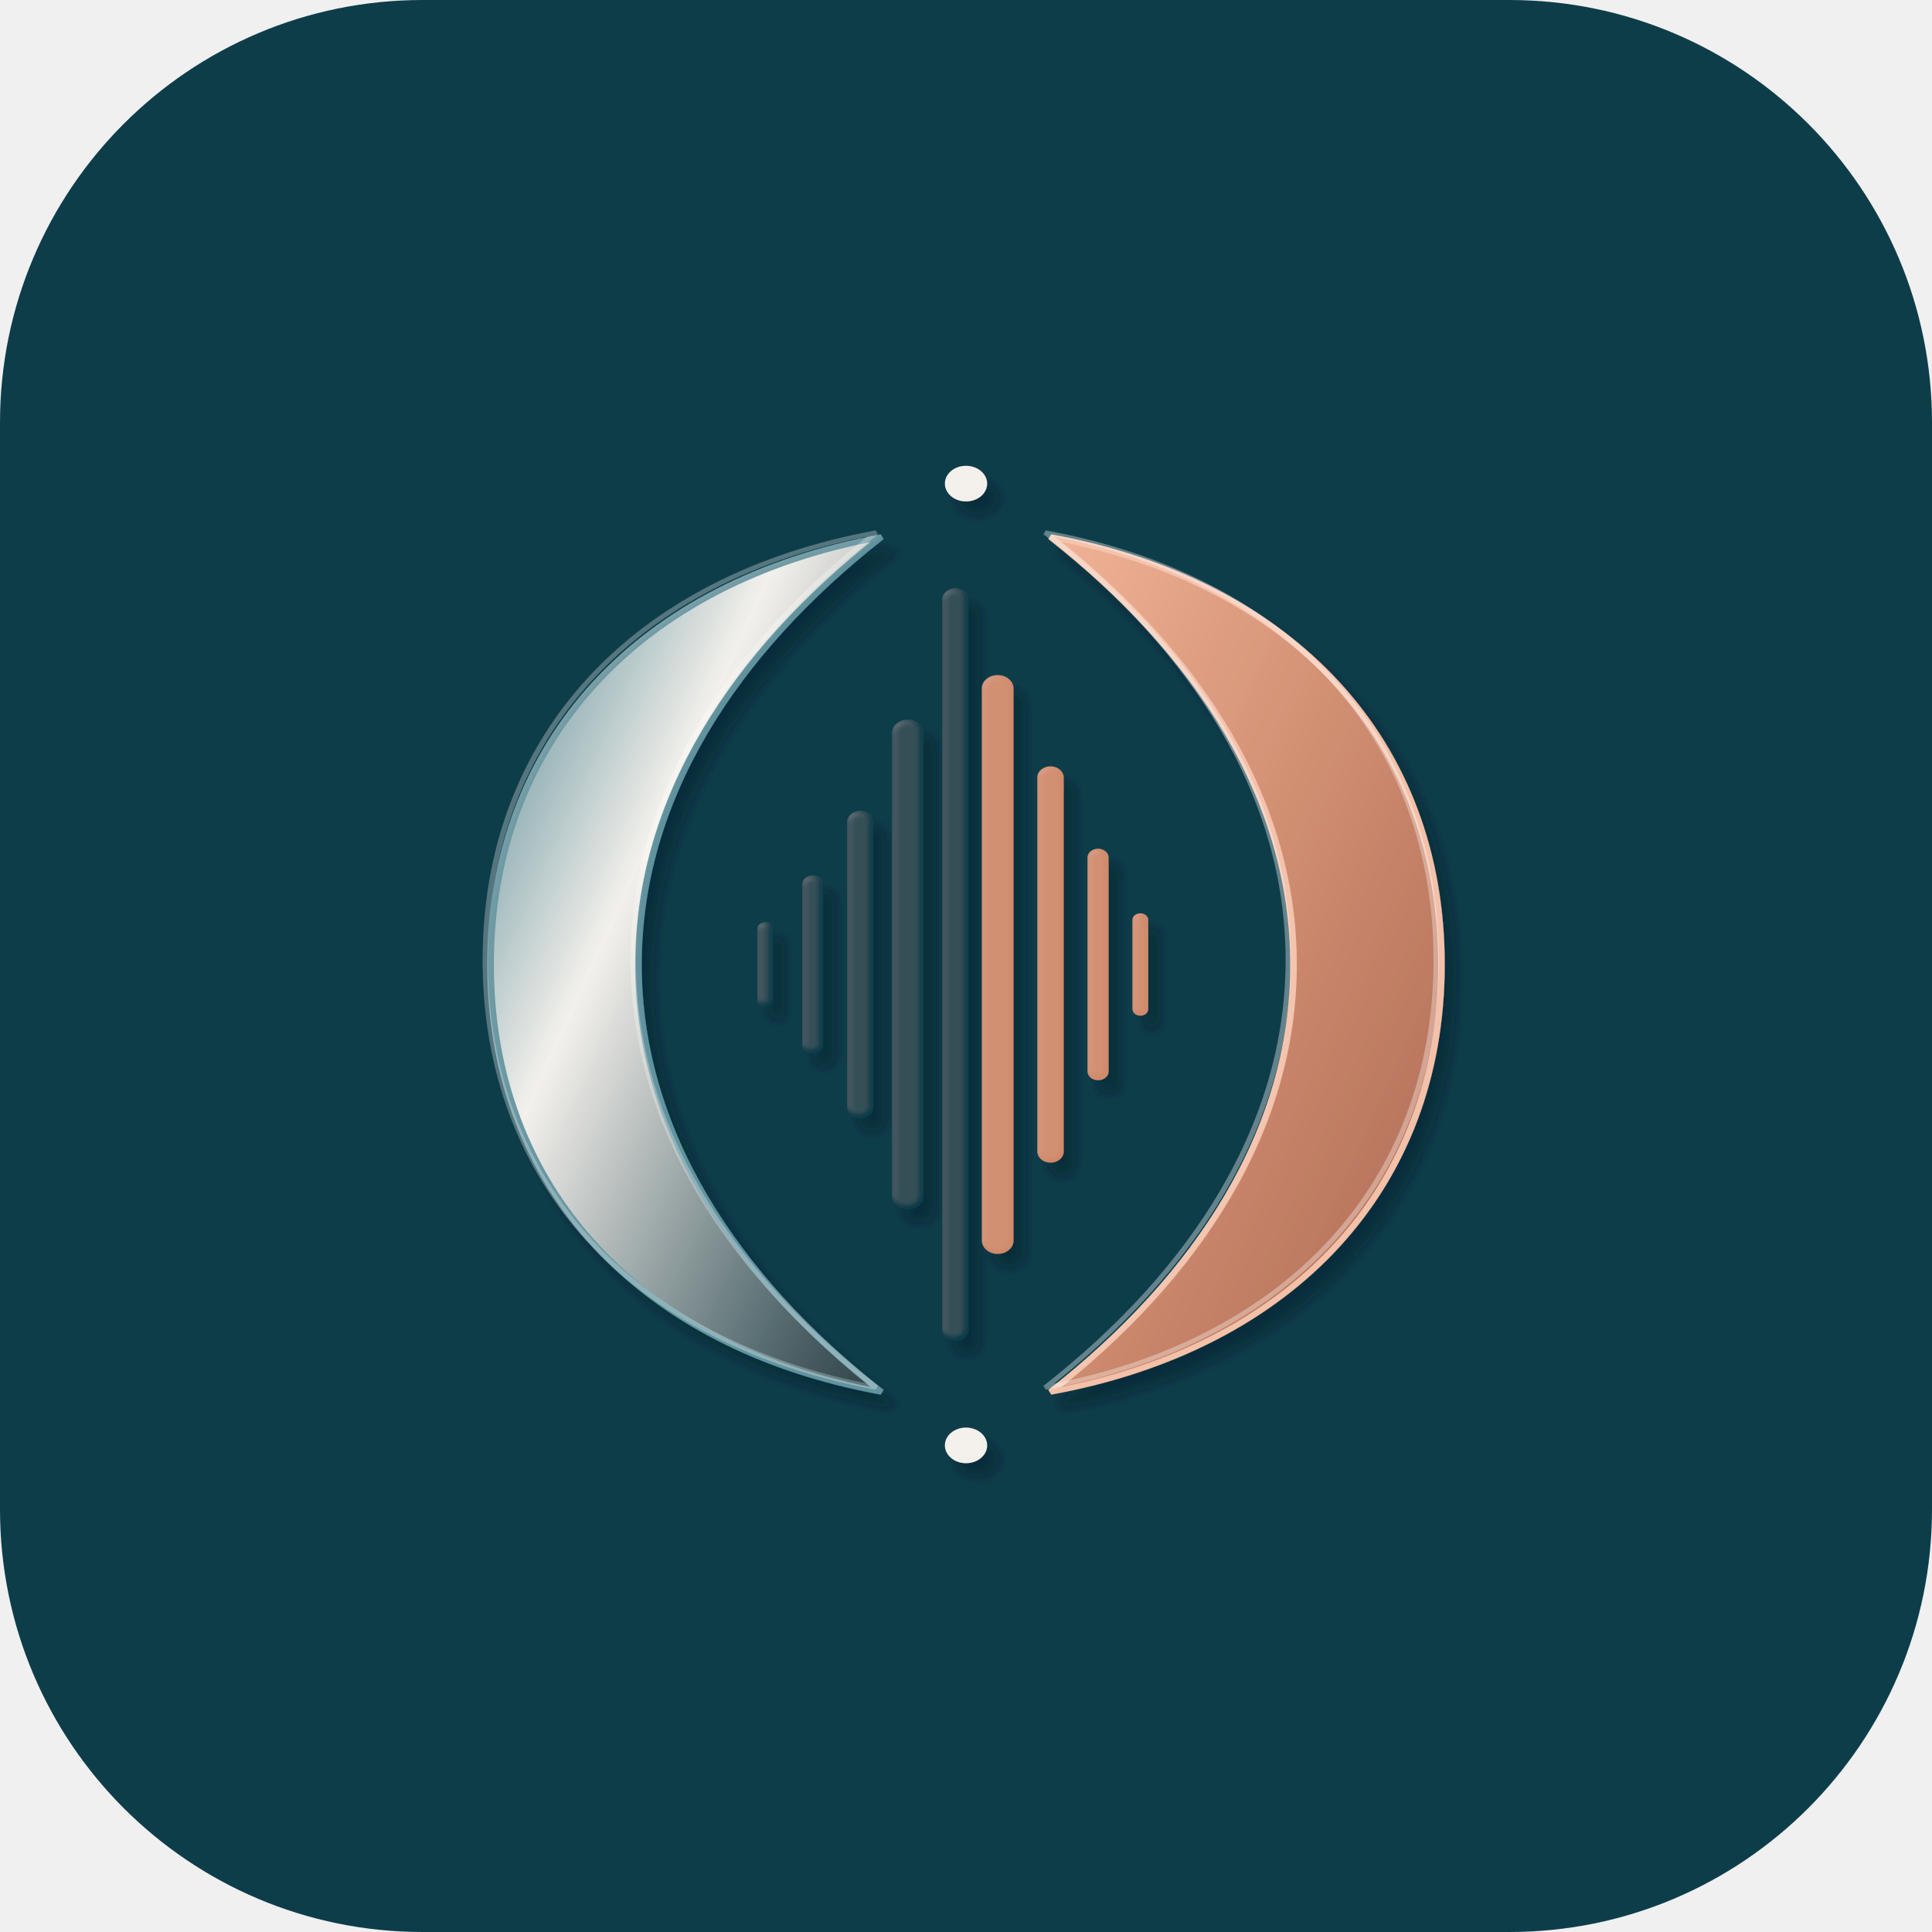
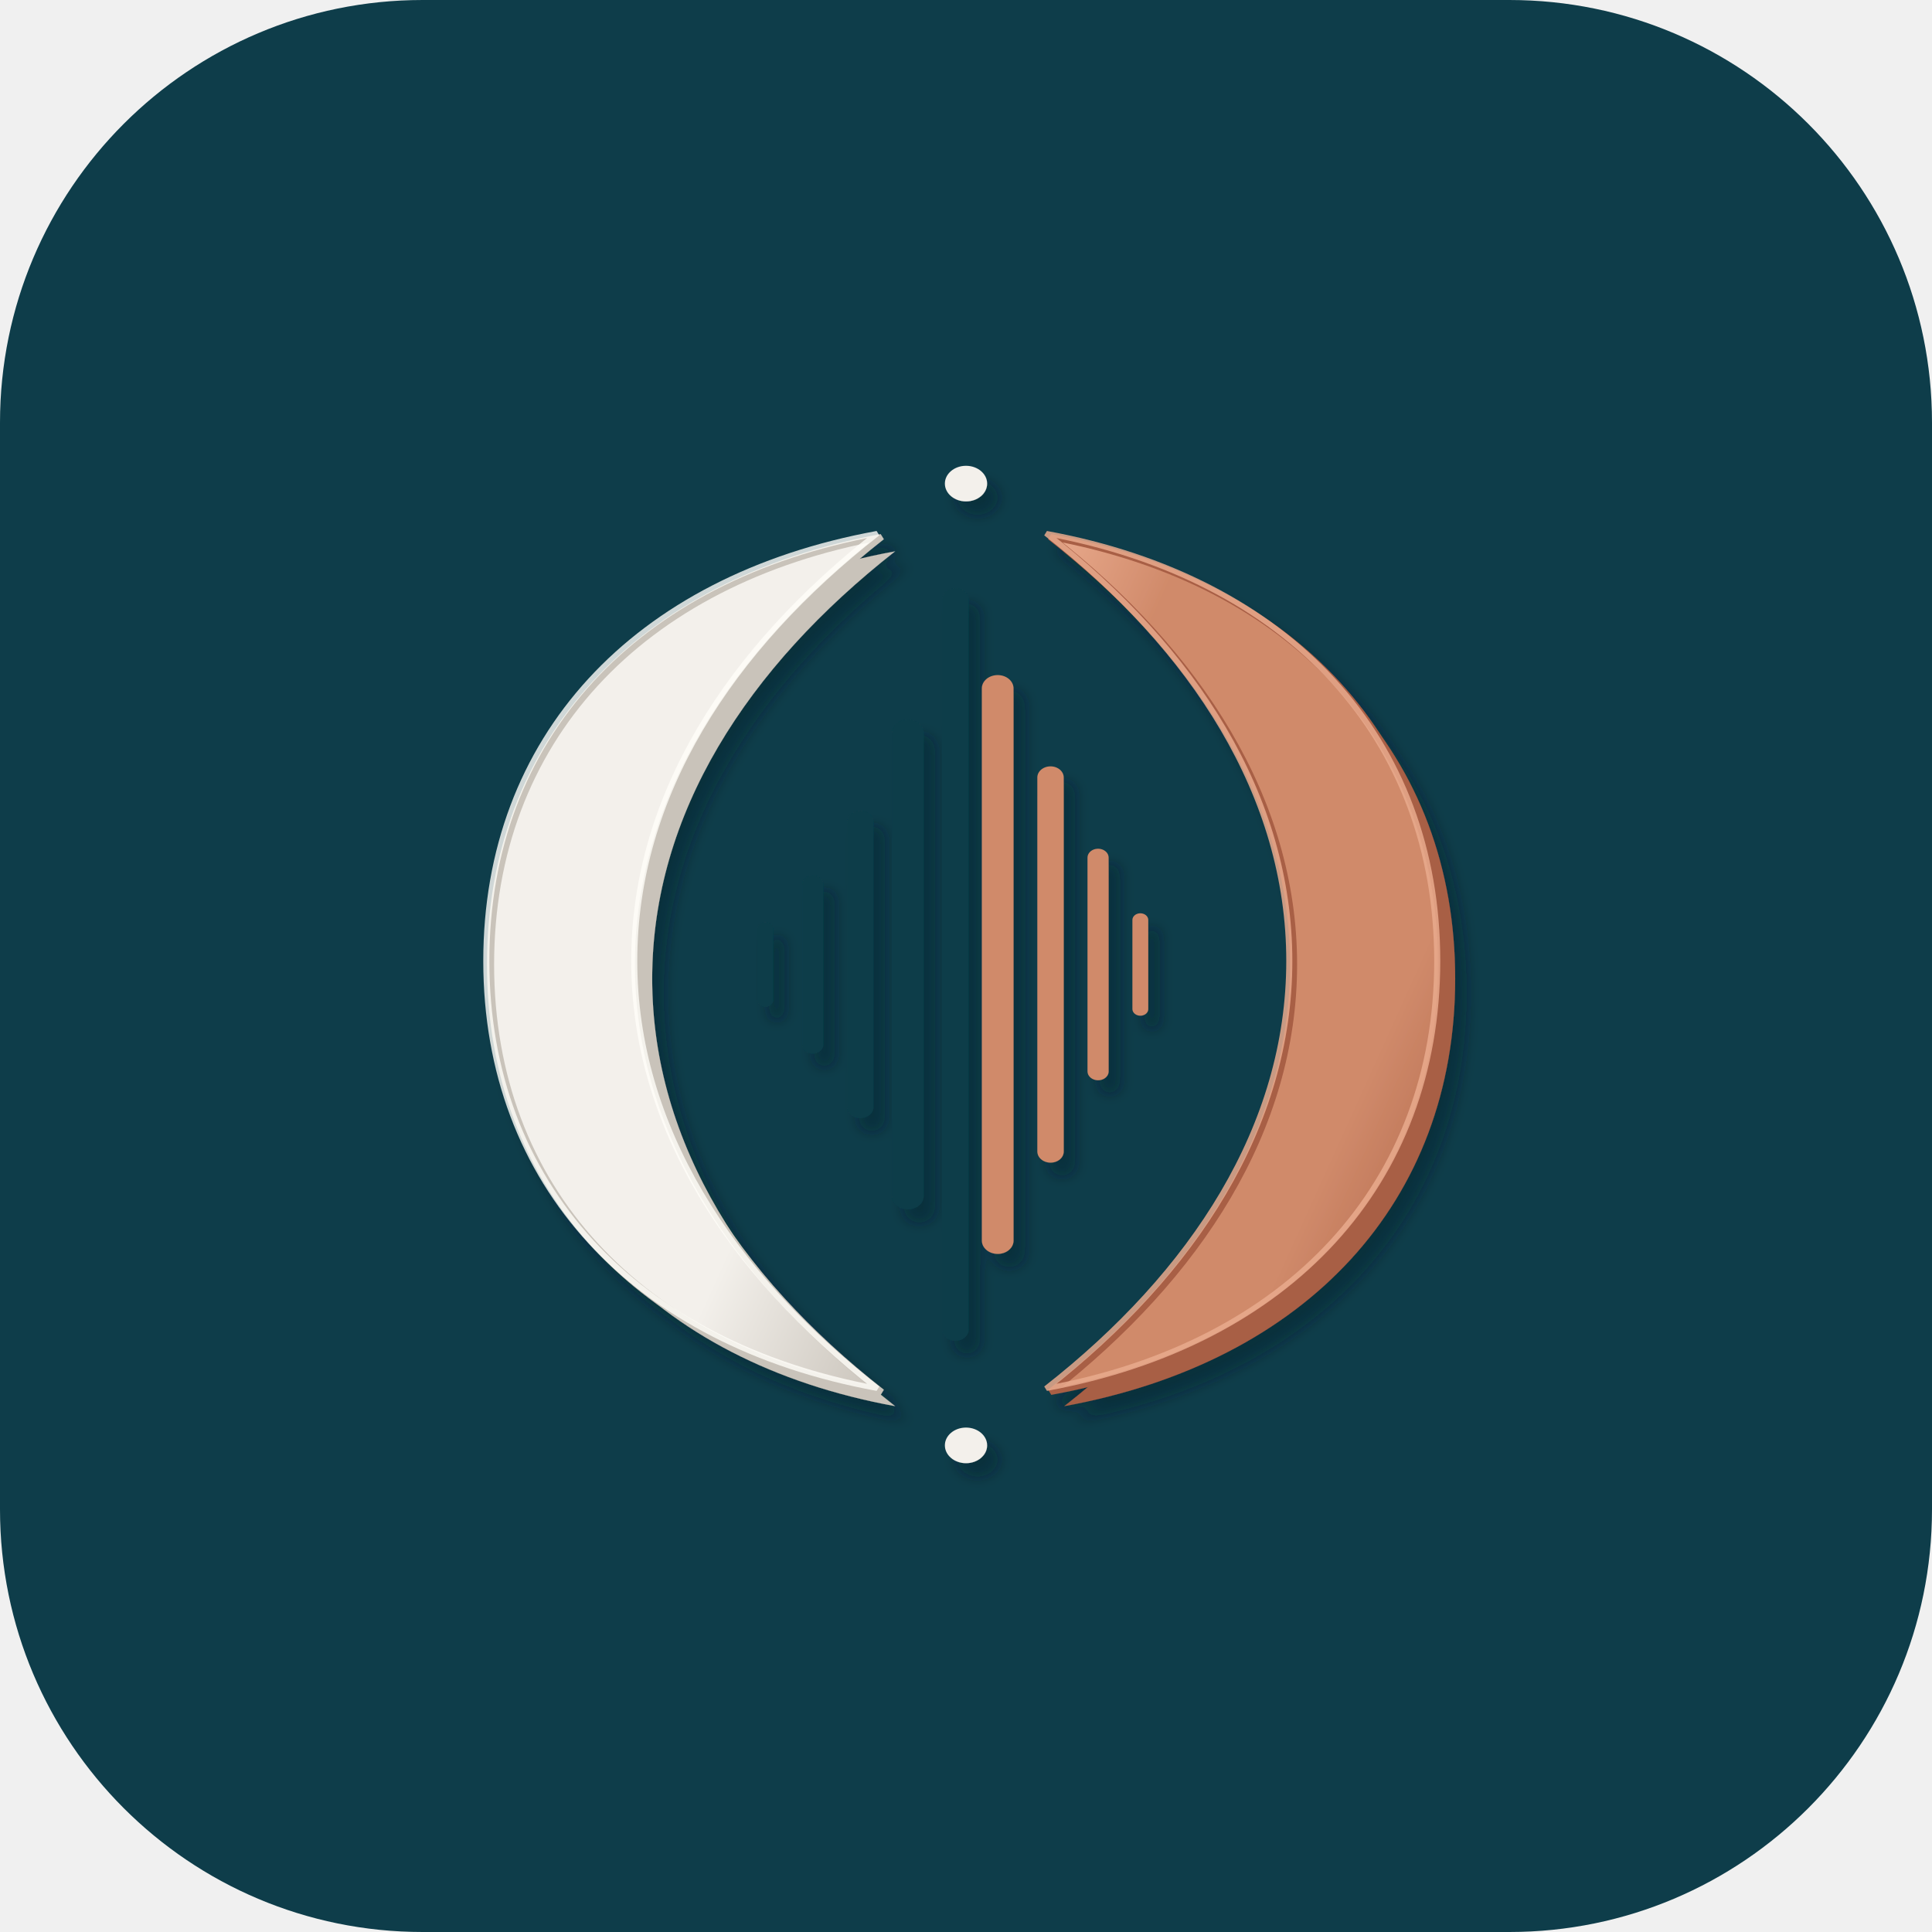
<svg xmlns="http://www.w3.org/2000/svg" viewBox="0 0 512 512" role="img" aria-labelledby="title">
  <defs>
    <linearGradient id="left-face" x1="0" y1="0" x2="1" y2="1">
-       <stop stop-color="#377482" />
-       <stop offset=".38" stop-color="#F3F0EB" />
-       <stop offset="1" stop-color="#062A33" />
+       <stop stop-color="#FFFDF9" />
+       <stop offset=".18" stop-color="#F3F0EB" />
+       <stop offset=".72" stop-color="#F3F0EB" />
+       <stop offset="1" stop-color="#C9C3BA" />
    </linearGradient>
    <linearGradient id="right-face" x1="0" y1="0" x2="1" y2="1">
-       <stop stop-color="#F0B092" />
-       <stop offset=".45" stop-color="#D08A6A" />
-       <stop offset="1" stop-color="#A95F46" />
+       <stop stop-color="#E9AA8D" />
+       <stop offset=".18" stop-color="#D08A6A" />
+       <stop offset=".72" stop-color="#D08A6A" />
+       <stop offset="1" stop-color="#A85E45" />
    </linearGradient>
    <linearGradient id="word-face" x1="0" y1="0" x2="0" y2="1">
+       <stop stop-color="#FFFDF9" />
+       <stop offset=".2" stop-color="#F3F0EB" />
+       <stop offset=".72" stop-color="#F3F0EB" />
+       <stop offset="1" stop-color="#C9C3BA" />
+     </linearGradient>
+     <linearGradient id="word-highlight" x1="0" y1="0" x2="1" y2="1">
+       <stop stop-color="#FFFDF9" />
+       <stop offset="1" stop-color="#F3F0EB" />
+     </linearGradient>
+     <linearGradient id="word-shadow" x1="0" y1="0" x2="1" y2="1">
      <stop stop-color="#F3F0EB" />
-       <stop offset=".52" stop-color="#F3F0EB" />
-       <stop offset="1" stop-color="#082D37" />
+       <stop offset="1" stop-color="#C9C3BA" />
    </linearGradient>
    <filter id="raised" x="-30%" y="-30%" width="170%" height="180%">
-       <feGaussianBlur in="SourceAlpha" stdDeviation="1.1" result="blur" />
-       <feOffset in="blur" dx="2.2" dy="3.2" result="offsetBlur" />
-       <feFlood flood-color="#061C22" flood-opacity=".42" result="shadowColour" />
-       <feComposite in="shadowColour" in2="offsetBlur" operator="in" result="shadow" />
-       <feGaussianBlur in="SourceAlpha" stdDeviation=".65" result="softAlpha" />
-       <feSpecularLighting in="softAlpha" surfaceScale="2" specularConstant=".36" specularExponent="18" lighting-color="#FFFFFF" result="specular">
-         <feDistantLight azimuth="225" elevation="52" />
-       </feSpecularLighting>
-       <feComposite in="specular" in2="SourceAlpha" operator="in" result="lit" />
-       <feComponentTransfer in="lit" result="softLit">
-         <feFuncA type="linear" slope=".24" />
-       </feComponentTransfer>
-       <feMerge>
-         <feMergeNode in="shadow" />
-         <feMergeNode in="SourceGraphic" />
-         <feMergeNode in="softLit" />
-       </feMerge>
+       <feDropShadow dx="2.2" dy="3.2" stdDeviation="1.25" flood-color="#061C22" flood-opacity=".38" />
    </filter>
    <filter id="word-depth" x="-8%" y="-20%" width="116%" height="150%">
-       <feGaussianBlur in="SourceAlpha" stdDeviation="2.5" result="glowAlpha" />
-       <feFlood flood-color="#FFFFFF" flood-opacity=".18" />
+       <feGaussianBlur in="SourceAlpha" stdDeviation="2" result="glowAlpha" />
+       <feFlood flood-color="#F3F0EB" flood-opacity=".14" />
      <feComposite in2="glowAlpha" operator="in" result="glow" />
-       <feDropShadow dx="1.8" dy="2.8" stdDeviation="1.35" flood-color="#061C22" flood-opacity=".42" />
+       <feDropShadow dx="1.6" dy="2.4" stdDeviation="1.1" flood-color="#061C22" flood-opacity=".38" />
      <feMerge>
        <feMergeNode in="glow" />
        <feMergeNode in="SourceGraphic" />
      </feMerge>
    </filter>
  </defs>
  <rect width="512" height="512" rx="112" fill="#0E3D4A" />
  <g transform="translate(88 114) scale(1.4 1.18)">
    <g filter="url(#raised)">
-       <path d="M104 24C58 34 30 70 30 120s28 86 74 96C76 190 58 157 58 120s18-70 46-96Z" fill="url(#left-face)" stroke="#5E929D" stroke-width="1.25" />
-       <path d="M136 24c46 10 74 46 74 96s-28 86-74 96c28-26 46-59 46-96s-18-70-46-96Z" fill="url(#right-face)" stroke="#F3C0A8" stroke-width="1.25" />
-       <path d="M104 24C58 34 30 70 30 120s28 86 74 96C76 190 58 157 58 120s18-70 46-96Z" fill="none" stroke="#FFFFFF" stroke-opacity=".28" stroke-width="1" transform="translate(-1 -1)" />
-       <path d="M136 24c46 10 74 46 74 96s-28 86-74 96c28-26 46-59 46-96s-18-70-46-96Z" fill="none" stroke="#FFFFFF" stroke-opacity=".34" stroke-width="1" transform="translate(-1 -1)" />
+       <path d="M104 24C58 34 30 70 30 120s28 86 74 96C76 190 58 157 58 120s18-70 46-96Z" fill="#C9C3BA" transform="translate(2.6 3.2)" />
+       <path d="M136 24c46 10 74 46 74 96s-28 86-74 96c28-26 46-59 46-96s-18-70-46-96Z" fill="#A85E45" transform="translate(2.6 3.2)" />
+       <path d="M104 24C58 34 30 70 30 120s28 86 74 96C76 190 58 157 58 120s18-70 46-96Z" fill="url(#left-face)" stroke="#C9C3BA" stroke-width="1.35" />
+       <path d="M136 24c46 10 74 46 74 96s-28 86-74 96c28-26 46-59 46-96s-18-70-46-96Z" fill="url(#right-face)" stroke="#A85E45" stroke-width="1.35" />
+       <path d="M104 24C58 34 30 70 30 120s28 86 74 96C76 190 58 157 58 120s18-70 46-96Z" fill="none" stroke="#FFFDF9" stroke-opacity=".8" stroke-width="1.15" transform="translate(-.8 -.8)" />
+       <path d="M136 24c46 10 74 46 74 96s-28 86-74 96c28-26 46-59 46-96s-18-70-46-96Z" fill="none" stroke="#E9AA8D" stroke-opacity=".85" stroke-width="1.15" transform="translate(-.8 -.8)" />
      <g fill="none" stroke-linecap="round">
        <path d="M82 112v16" stroke="#0E3D4A" stroke-width="3" />
        <path d="M91 102v36" stroke="#0E3D4A" stroke-width="4" />
        <path d="M100 88v64" stroke="#0E3D4A" stroke-width="5" />
        <path d="M109 68v104" stroke="#0E3D4A" stroke-width="6" />
        <path d="M118 38v164" stroke="#0E3D4A" stroke-width="5" />
        <path d="M126 58v124" stroke="#D08A6A" stroke-width="6" />
        <path d="M136 78v84" stroke="#D08A6A" stroke-width="5" />
        <path d="M145 96v48" stroke="#D08A6A" stroke-width="4" />
        <path d="M153 110v20" stroke="#D08A6A" stroke-width="3" />
      </g>
      <circle cx="120" cy="12" r="4" fill="#F3F0EB" />
      <circle cx="120" cy="228" r="4" fill="#F3F0EB" />
    </g>
  </g>
</svg>
